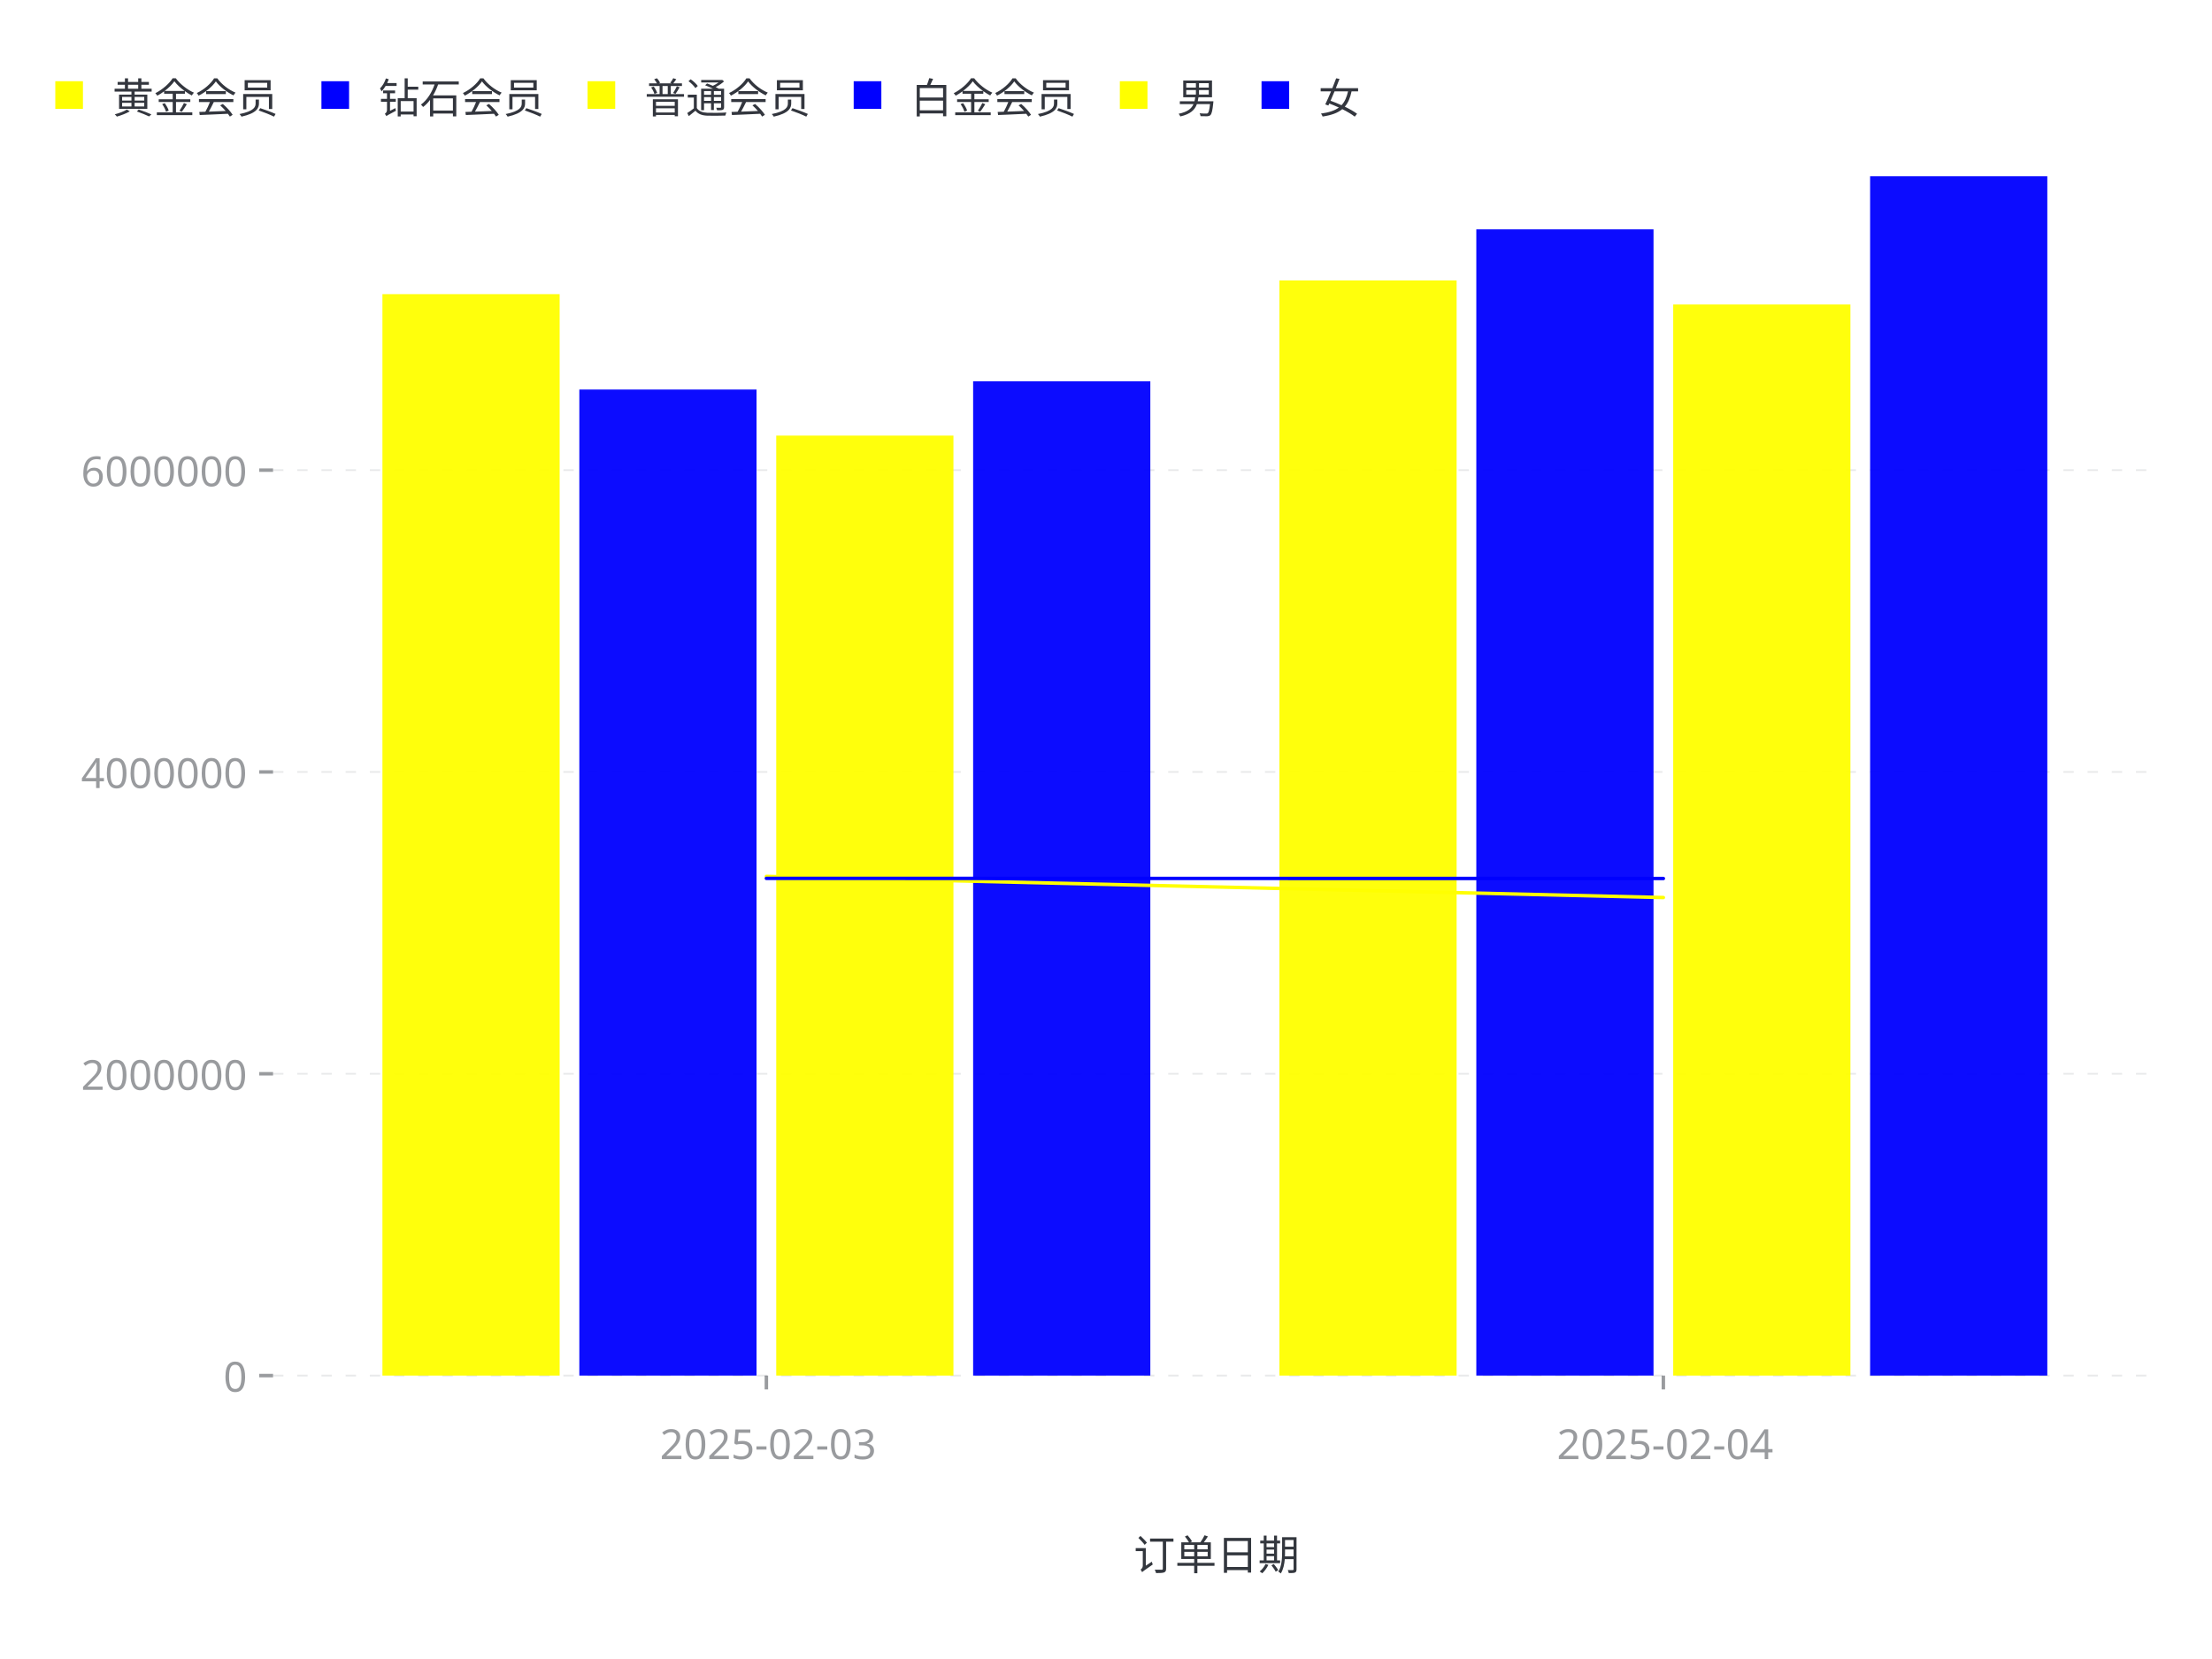
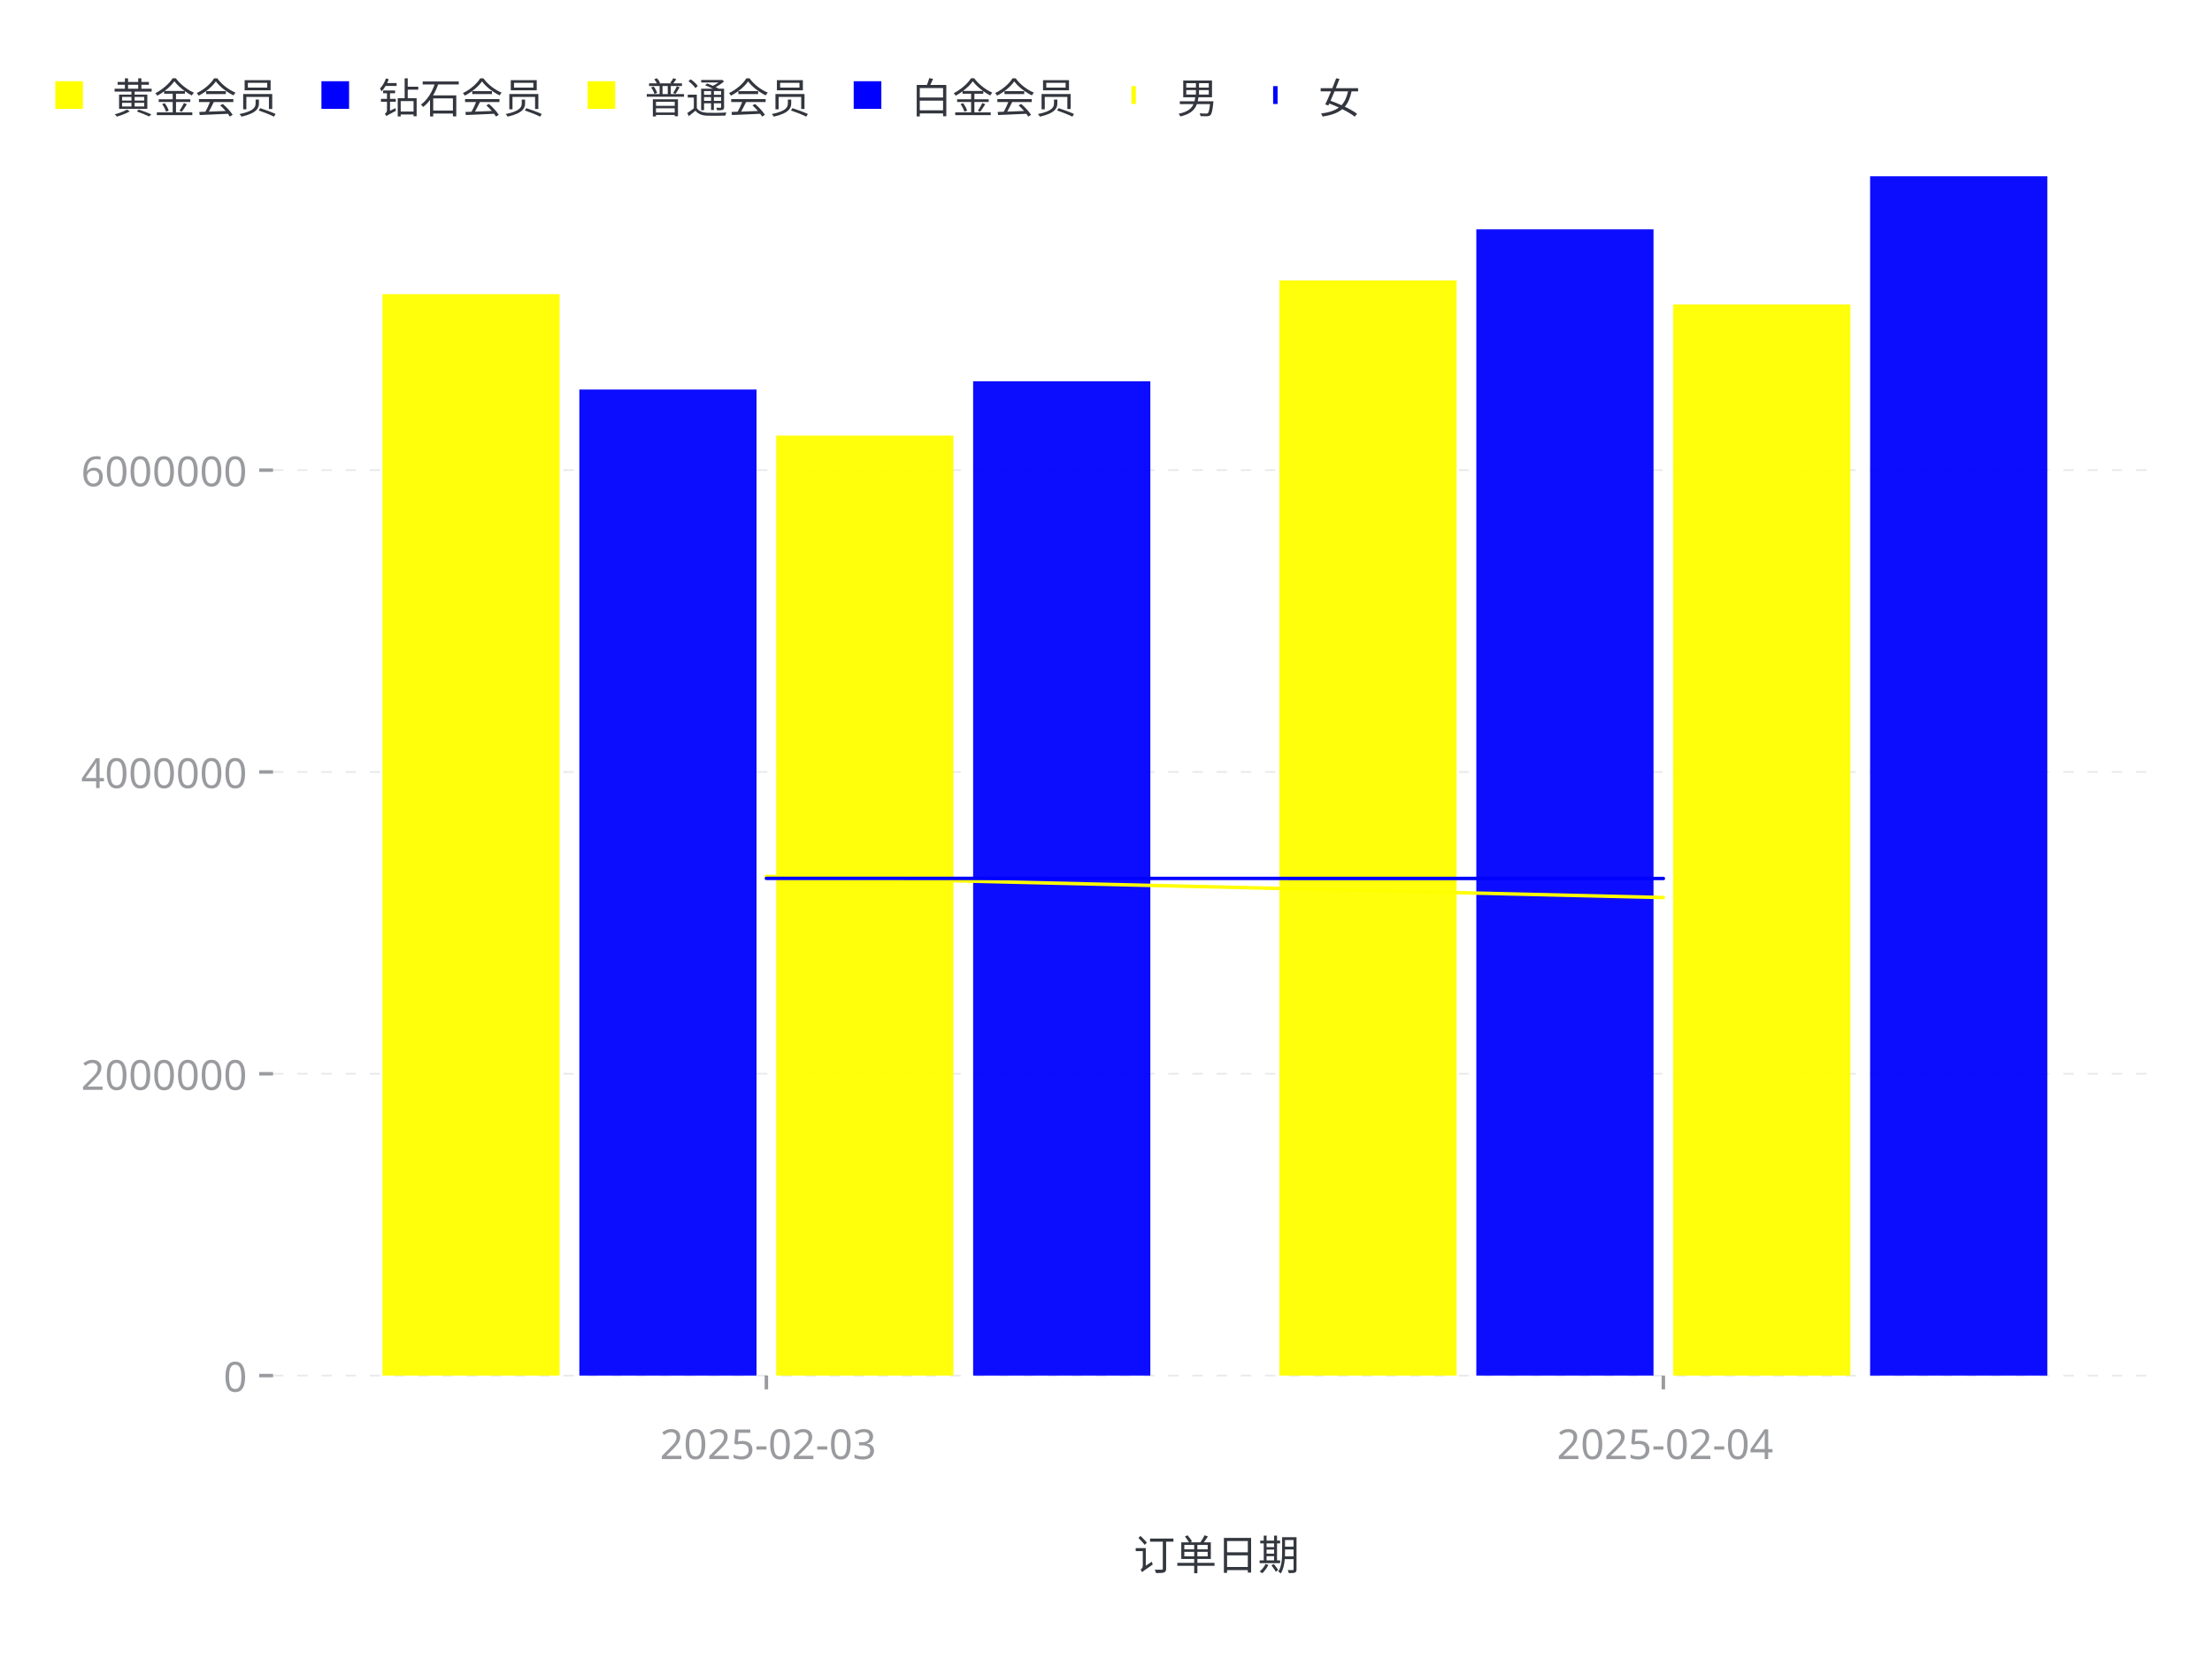
<svg xmlns="http://www.w3.org/2000/svg" width="640" height="480" color-interpolation-filters="sRGB" style="background: transparent;">
  <defs>
    <clipPath id="b" transform="matrix(1 0 0 1 -16 -16)">
      <use href="#a" transform="matrix(1 0 0 1 16 16)" />
    </clipPath>
  </defs>
  <g>
    <g fill="none">
      <g fill="none" class="view">
        <g>
          <path width="640" height="480" x="0" y="0" fill="rgba(0,0,0,0)" d="m0 0 640 0 0 480-640 0z" class="area" />
        </g>
        <g>
          <path width="608" height="448" x="16" y="16" fill="rgba(0,0,0,0)" d="m16 16 608 0 0 448-608 0z" class="area" />
        </g>
        <g>
          <path width="545" height="347" x="79" y="51" fill="rgba(0,0,0,0)" d="m79 51 545 0 0 347-545 0z" class="area" />
        </g>
        <g>
          <path width="545" height="347" x="79" y="51" fill="rgba(0,0,0,0)" d="m79 51 545 0 0 347-545 0z" class="area" />
        </g>
        <g fill="none" class="component">
          <g fill="none" transform="matrix(1 0 0 1 16 16)">
            <g fill="none" class="legend-category">
              <g fill="none" class="legend-title-group">
                <g fill="none" class="legend-title" />
              </g>
              <g fill="none" class="legend-items-group">
                <g fill="none" class="legend-items">
                  <g fill="none" class="items-navigator">
                    <g fill="none" class="navigator-content-group" clip-path="url(#b)">
                      <g fill="none" class="navigator-play-window">
                        <g fill="none" class="items-item-page">
                          <g fill="none" class="items-item g2-legend-item">
                            <g fill="none" class="legend-category-item-background-group">
                              <g>
                                <path width="65" height="23" fill="rgba(0,0,0,0)" d="m0 0 65 0 0 23-65 0z" class="legend-category-item-background g2-legend-background" visibility="visible" />
                              </g>
                            </g>
                            <g fill="none" class="legend-category-item-marker-group" transform="matrix(.5 0 0 .5 4 11.5)">
                              <g>
                                <path fill="rgba(255,255,0,1)" stroke-width="0" d="m-8-8 16 0 0 16-16 0Z" class="legend-category-item-marker g2-legend-marker" visibility="visible" />
                              </g>
                            </g>
                            <g fill="none" class="legend-category-item-label-group" transform="matrix(1 0 0 1 16 11.5)">
                              <g>
                                <text fill="rgba(29,33,41,1)" fill-opacity=".9" stroke-width="1" class="legend-category-item-label g2-legend-label" dominant-baseline="central" dx=".5" dy="0" font-family="sans-serif" font-size="12" font-style="normal" font-variant="normal" font-weight="normal" paint-order="stroke" style="transform:translate(0px, 0px);" text-anchor="left" visibility="visible">黄金会员</text>
                              </g>
                            </g>
                            <g fill="none" class="legend-category-item-value-group" />
                          </g>
                          <g fill="none" class="items-item g2-legend-item" transform="matrix(1 0 0 1 77 0)">
                            <g fill="none" class="legend-category-item-background-group">
                              <g>
                                <path width="65" height="23" fill="rgba(0,0,0,0)" d="m0 0 65 0 0 23-65 0z" class="legend-category-item-background g2-legend-background" visibility="visible" />
                              </g>
                            </g>
                            <g fill="none" class="legend-category-item-marker-group" transform="matrix(.5 0 0 .5 4 11.5)">
                              <g>
                                <path fill="rgba(0,0,255,1)" stroke-width="0" d="m-8-8 16 0 0 16-16 0Z" class="legend-category-item-marker g2-legend-marker" visibility="visible" />
                              </g>
                            </g>
                            <g fill="none" class="legend-category-item-label-group" transform="matrix(1 0 0 1 16 11.5)">
                              <g>
                                <text fill="rgba(29,33,41,1)" fill-opacity=".9" stroke-width="1" class="legend-category-item-label g2-legend-label" dominant-baseline="central" dx=".5" dy="0" font-family="sans-serif" font-size="12" font-style="normal" font-variant="normal" font-weight="normal" paint-order="stroke" style="transform:translate(0px, 0px);" text-anchor="left" visibility="visible">钻石会员</text>
                              </g>
                            </g>
                            <g fill="none" class="legend-category-item-value-group" />
                          </g>
                          <g fill="none" class="items-item g2-legend-item" transform="matrix(1 0 0 1 154 0)">
                            <g fill="none" class="legend-category-item-background-group">
                              <g>
                                <path width="65" height="23" fill="rgba(0,0,0,0)" d="m0 0 65 0 0 23-65 0z" class="legend-category-item-background g2-legend-background" visibility="visible" />
                              </g>
                            </g>
                            <g fill="none" class="legend-category-item-marker-group" transform="matrix(.5 0 0 .5 4 11.5)">
                              <g>
                                <path fill="rgba(255,255,0,1)" stroke-width="0" d="m-8-8 16 0 0 16-16 0Z" class="legend-category-item-marker g2-legend-marker" visibility="visible" />
                              </g>
                            </g>
                            <g fill="none" class="legend-category-item-label-group" transform="matrix(1 0 0 1 16 11.5)">
                              <g>
                                <text fill="rgba(29,33,41,1)" fill-opacity=".9" stroke-width="1" class="legend-category-item-label g2-legend-label" dominant-baseline="central" dx=".5" dy="0" font-family="sans-serif" font-size="12" font-style="normal" font-variant="normal" font-weight="normal" paint-order="stroke" style="transform:translate(0px, 0px);" text-anchor="left" visibility="visible">普通会员</text>
                              </g>
                            </g>
                            <g fill="none" class="legend-category-item-value-group" />
                          </g>
                          <g fill="none" class="items-item g2-legend-item" transform="matrix(1 0 0 1 231 0)">
                            <g fill="none" class="legend-category-item-background-group">
                              <g>
                                <path width="65" height="23" fill="rgba(0,0,0,0)" d="m0 0 65 0 0 23-65 0z" class="legend-category-item-background g2-legend-background" visibility="visible" />
                              </g>
                            </g>
                            <g fill="none" class="legend-category-item-marker-group" transform="matrix(.5 0 0 .5 4 11.5)">
                              <g>
                                <path fill="rgba(0,0,255,1)" stroke-width="0" d="m-8-8 16 0 0 16-16 0Z" class="legend-category-item-marker g2-legend-marker" visibility="visible" />
                              </g>
                            </g>
                            <g fill="none" class="legend-category-item-label-group" transform="matrix(1 0 0 1 16 11.5)">
                              <g>
                                <text fill="rgba(29,33,41,1)" fill-opacity=".9" stroke-width="1" class="legend-category-item-label g2-legend-label" dominant-baseline="central" dx=".5" dy="0" font-family="sans-serif" font-size="12" font-style="normal" font-variant="normal" font-weight="normal" paint-order="stroke" style="transform:translate(0px, 0px);" text-anchor="left" visibility="visible">白金会员</text>
                              </g>
                            </g>
                            <g fill="none" class="legend-category-item-value-group" />
                          </g>
                          <g fill="none" class="items-item g2-legend-item" transform="matrix(1 0 0 1 308 0)">
                            <g fill="none" class="legend-category-item-background-group">
                              <g>
                                <path width="29" height="23" fill="rgba(0,0,0,0)" d="m0 0 29 0 0 23-29 0z" class="legend-category-item-background g2-legend-background" visibility="visible" />
                              </g>
                            </g>
-                             <g fill="none" class="legend-category-item-marker-group" transform="matrix(.5 0 0 .5 4 11.5)">
-                               <g>
-                                 <path fill="rgba(255,255,0,1)" stroke-width="0" d="m-8-8 16 0 0 16-16 0Z" class="legend-category-item-marker g2-legend-marker" visibility="visible" />
+                             <g fill="none" class="legend-category-item-marker-group" transform="matrix(.32322 0 0 .32322 4 11.5)">
+                               <g>
+                                 <path fill="none" stroke="rgba(255,255,0,1)" stroke-width="4" d="m0 8 0-16" class="legend-category-item-marker g2-legend-marker" visibility="visible" />
                              </g>
                            </g>
                            <g fill="none" class="legend-category-item-label-group" transform="matrix(1 0 0 1 16 11.5)">
                              <g>
                                <text fill="rgba(29,33,41,1)" fill-opacity=".9" stroke-width="1" class="legend-category-item-label g2-legend-label" dominant-baseline="central" dx=".5" dy="0" font-family="sans-serif" font-size="12" font-style="normal" font-variant="normal" font-weight="normal" paint-order="stroke" style="transform:translate(0px, 0px);" text-anchor="left" visibility="visible">男</text>
                              </g>
                            </g>
                            <g fill="none" class="legend-category-item-value-group" />
                          </g>
                          <g fill="none" class="items-item g2-legend-item" transform="matrix(1 0 0 1 349 0)">
                            <g fill="none" class="legend-category-item-background-group">
                              <g>
                                <path width="29" height="23" fill="rgba(0,0,0,0)" d="m0 0 29 0 0 23-29 0z" class="legend-category-item-background g2-legend-background" visibility="visible" />
                              </g>
                            </g>
-                             <g fill="none" class="legend-category-item-marker-group" transform="matrix(.5 0 0 .5 4 11.5)">
-                               <g>
-                                 <path fill="rgba(0,0,255,1)" stroke-width="0" d="m-8-8 16 0 0 16-16 0Z" class="legend-category-item-marker g2-legend-marker" visibility="visible" />
+                             <g fill="none" class="legend-category-item-marker-group" transform="matrix(.32322 0 0 .32322 4 11.5)">
+                               <g>
+                                 <path fill="none" stroke="rgba(0,0,255,1)" stroke-width="4" d="m0 8 0-16" class="legend-category-item-marker g2-legend-marker" visibility="visible" />
                              </g>
                            </g>
                            <g fill="none" class="legend-category-item-label-group" transform="matrix(1 0 0 1 16 11.5)">
                              <g>
                                <text fill="rgba(29,33,41,1)" fill-opacity=".9" stroke-width="1" class="legend-category-item-label g2-legend-label" dominant-baseline="central" dx=".5" dy="0" font-family="sans-serif" font-size="12" font-style="normal" font-variant="normal" font-weight="normal" paint-order="stroke" style="transform:translate(0px, 0px);" text-anchor="left" visibility="visible">女</text>
                              </g>
                            </g>
                            <g fill="none" class="legend-category-item-value-group" />
                          </g>
                        </g>
                      </g>
                    </g>
                    <g fill="none" class="navigator-controller" />
                    <g>
                      <path id="a" width="378" height="23" fill="none" d="m0 0 378 0 0 23-378 0z" class="navigator-clip-path" />
                    </g>
                  </g>
                </g>
              </g>
            </g>
          </g>
        </g>
        <g fill="none" class="component">
          <g fill="none" class="axis">
            <g fill="none" class="axis-grid-group g2-axis-grid-group" />
            <g fill="none" class="axis-main-group g2-axis-main-group">
              <g fill="none" class="axis-line-group g2-axis-line-group">
                <g>
                  <line x1="79" x2="624" y1="398" y2="398" fill="none" stroke="rgba(29,33,41,1)" stroke-opacity=".45" stroke-width=".5" class="axis-line g2-axis-line" opacity="0" />
                </g>
              </g>
              <g fill="none" class="axis-tick-group g2-axis-tick-group">
                <g fill="none" class="axis-tick g2-axis-tick" transform="matrix(1 0 0 1 221.7381 398)">
                  <g>
                    <line x1="0" x2="0" y1="0" y2="4" fill="none" stroke="rgba(29,33,41,1)" stroke-width="1" class="axis-tick-item g2-axis-tick-item" opacity=".45" />
                  </g>
                </g>
                <g fill="none" class="axis-tick g2-axis-tick" transform="matrix(1 0 0 1 481.2619 398)">
                  <g>
                    <line x1="0" x2="0" y1="0" y2="4" fill="none" stroke="rgba(29,33,41,1)" stroke-width="1" class="axis-tick-item g2-axis-tick-item" opacity=".45" />
                  </g>
                </g>
              </g>
              <g fill="none" class="axis-label-group g2-axis-label-group">
                <g fill="none" class="axis-label g2-axis-label" transform="matrix(1 0 0 1 221.7381 406)">
                  <g>
                    <text fill="rgba(29,33,41,1)" stroke-width="1" class="axis-label-item g2-axis-label-item" dominant-baseline="central" dx=".5" dy="11.5" font-family="sans-serif" font-size="12" font-style="normal" font-variant="normal" font-weight="normal" opacity=".45" paint-order="stroke" style="transform:translate(0px, 0px);" text-anchor="middle" visibility="visible">2025-02-03</text>
                  </g>
                </g>
                <g fill="none" class="axis-label g2-axis-label" transform="matrix(1 0 0 1 481.2619 406)">
                  <g>
                    <text fill="rgba(29,33,41,1)" stroke-width="1" class="axis-label-item g2-axis-label-item" dominant-baseline="central" dx=".5" dy="11.5" font-family="sans-serif" font-size="12" font-style="normal" font-variant="normal" font-weight="normal" opacity=".45" paint-order="stroke" style="transform:translate(0px, 0px);" text-anchor="middle" visibility="visible">2025-02-04</text>
                  </g>
                </g>
              </g>
            </g>
            <g fill="none" class="axis-title-group g2-axis-title-group" transform="matrix(1 0 0 1 351.5 452.5)">
              <g transform="matrix(1 0 0 1 0 8)">
                <text fill="rgba(29,33,41,1)" stroke-width="1" class="axis-title g2-axis-title" dominant-baseline="central" dx=".5" dy="-11.5" font-family="sans-serif" font-size="12" font-style="normal" font-variant="normal" font-weight="normal" opacity=".9" paint-order="stroke" style="transform:translate(0px, 0px);" text-anchor="middle">订单日期</text>
              </g>
            </g>
          </g>
        </g>
        <g fill="none" class="component">
          <g fill="none" class="axis">
            <g fill="none" class="axis-grid-group g2-axis-grid-group">
              <g fill="none" class="axis-grid g2-axis-grid">
                <g fill="none" class="grid-line-group">
                  <g>
                    <path fill="none" stroke="rgba(29,33,41,1)" stroke-dasharray="3,4" stroke-opacity=".1" stroke-width=".5" d="m79 398 545 0" class="grid-line" />
                  </g>
                  <g>
                    <path fill="none" stroke="rgba(29,33,41,1)" stroke-dasharray="3,4" stroke-opacity=".1" stroke-width=".5" d="m79 310.675 545 0" class="grid-line" />
                  </g>
                  <g>
                    <path fill="none" stroke="rgba(29,33,41,1)" stroke-dasharray="3,4" stroke-opacity=".1" stroke-width=".5" d="m79 223.351 545 0" class="grid-line" />
                  </g>
                  <g>
                    <path fill="none" stroke="rgba(29,33,41,1)" stroke-dasharray="3,4" stroke-opacity=".1" stroke-width=".5" d="m79 136.026 545 0" class="grid-line" />
                  </g>
                </g>
                <g fill="none" class="grid-region-group" />
              </g>
            </g>
            <g fill="none" class="axis-main-group g2-axis-main-group">
              <g fill="none" class="axis-line-group g2-axis-line-group">
                <g>
                  <line x1="79" x2="79" y1="398" y2="51" fill="none" stroke="rgba(29,33,41,1)" stroke-opacity=".45" stroke-width=".5" class="axis-line g2-axis-line" opacity="0" />
                </g>
              </g>
              <g fill="none" class="axis-tick-group g2-axis-tick-group">
                <g fill="none" class="axis-tick g2-axis-tick" transform="matrix(1 0 0 1 79 398)">
                  <g>
                    <line x1="0" x2="-4" y1="0" y2="0" fill="none" stroke="rgba(29,33,41,1)" stroke-width="1" class="axis-tick-item g2-axis-tick-item" opacity=".45" />
                  </g>
                </g>
                <g fill="none" class="axis-tick g2-axis-tick" transform="matrix(1 0 0 1 79 310.6754)">
                  <g>
                    <line x1="0" x2="-4" y1="0" y2="0" fill="none" stroke="rgba(29,33,41,1)" stroke-width="1" class="axis-tick-item g2-axis-tick-item" opacity=".45" />
                  </g>
                </g>
                <g fill="none" class="axis-tick g2-axis-tick" transform="matrix(1 0 0 1 79 223.3508)">
                  <g>
                    <line x1="0" x2="-4" y1="0" y2="0" fill="none" stroke="rgba(29,33,41,1)" stroke-width="1" class="axis-tick-item g2-axis-tick-item" opacity=".45" />
                  </g>
                </g>
                <g fill="none" class="axis-tick g2-axis-tick" transform="matrix(1 0 0 1 79 136.0262)">
                  <g>
                    <line x1="0" x2="-4" y1="0" y2="0" fill="none" stroke="rgba(29,33,41,1)" stroke-width="1" class="axis-tick-item g2-axis-tick-item" opacity=".45" />
                  </g>
                </g>
              </g>
              <g fill="none" class="axis-label-group g2-axis-label-group">
                <g fill="none" class="axis-label g2-axis-label" transform="matrix(1 0 0 1 71 398)">
                  <g>
                    <text fill="rgba(29,33,41,1)" stroke-width="1" class="axis-label-item g2-axis-label-item" dominant-baseline="central" dx=".5" dy="0" font-family="sans-serif" font-size="12" font-style="normal" font-variant="normal" font-weight="normal" opacity=".45" paint-order="stroke" style="transform:translate(0px, 0px);" text-anchor="end" visibility="visible">0</text>
                  </g>
                </g>
                <g fill="none" class="axis-label g2-axis-label" transform="matrix(1 0 0 1 71 310.6754)">
                  <g>
                    <text fill="rgba(29,33,41,1)" stroke-width="1" class="axis-label-item g2-axis-label-item" dominant-baseline="central" dx=".5" dy="0" font-family="sans-serif" font-size="12" font-style="normal" font-variant="normal" font-weight="normal" opacity=".45" paint-order="stroke" style="transform:translate(0px, 0px);" text-anchor="end" visibility="visible">2000000</text>
                  </g>
                </g>
                <g fill="none" class="axis-label g2-axis-label" transform="matrix(1 0 0 1 71 223.3508)">
                  <g>
                    <text fill="rgba(29,33,41,1)" stroke-width="1" class="axis-label-item g2-axis-label-item" dominant-baseline="central" dx=".5" dy="0" font-family="sans-serif" font-size="12" font-style="normal" font-variant="normal" font-weight="normal" opacity=".45" paint-order="stroke" style="transform:translate(0px, 0px);" text-anchor="end" visibility="visible">4000000</text>
                  </g>
                </g>
                <g fill="none" class="axis-label g2-axis-label" transform="matrix(1 0 0 1 71 136.0262)">
                  <g>
                    <text fill="rgba(29,33,41,1)" stroke-width="1" class="axis-label-item g2-axis-label-item" dominant-baseline="central" dx=".5" dy="0" font-family="sans-serif" font-size="12" font-style="normal" font-variant="normal" font-weight="normal" opacity=".45" paint-order="stroke" style="transform:translate(0px, 0px);" text-anchor="end" visibility="visible">6000000</text>
                  </g>
                </g>
              </g>
            </g>
            <g fill="none" class="axis-title-group g2-axis-title-group" />
          </g>
        </g>
        <g transform="matrix(1 0 0 1 79 51)">
          <path width="545" height="347" fill="rgba(0,0,0,0)" d="m0 0 545 0 0 347-545 0z" class="plot" />
          <g fill="none" class="main-layer">
            <g>
              <path width="51.272" height="312.898" x="31.649" y="34.102" fill="rgba(255,255,0,1)" fill-opacity=".95" stroke="rgba(255,255,0,1)" stroke-width="0" d="m31.649 34.102 51.272 0 0 312.898-51.272 0z" class="element" />
            </g>
            <g>
              <path width="51.272" height="285.296" x="88.618" y="61.704" fill="rgba(0,0,255,1)" fill-opacity=".95" stroke="rgba(0,0,255,1)" stroke-width="0" d="m88.618 61.704 51.272 0 0 285.296-51.272 0z" class="element" />
            </g>
            <g>
              <path width="51.272" height="271.966" x="145.587" y="75.034" fill="rgba(255,255,0,1)" fill-opacity=".95" stroke="rgba(255,255,0,1)" stroke-width="0" d="m145.587 75.034 51.272 0 0 271.966-51.272 0z" class="element" />
            </g>
            <g>
              <path width="51.272" height="287.688" x="202.555" y="59.312" fill="rgba(0,0,255,1)" fill-opacity=".95" stroke="rgba(0,0,255,1)" stroke-width="0" d="m202.555 59.312 51.272 0 0 287.688-51.272 0z" class="element" />
            </g>
            <g>
              <path width="51.272" height="316.863" x="291.173" y="30.137" fill="rgba(255,255,0,1)" fill-opacity=".95" stroke="rgba(255,255,0,1)" stroke-width="0" d="m291.173 30.137 51.272 0 0 316.863-51.272 0z" class="element" />
            </g>
            <g>
              <path width="51.272" height="331.644" x="348.142" y="15.355" fill="rgba(0,0,255,1)" fill-opacity=".95" stroke="rgba(0,0,255,1)" stroke-width="0" d="m348.142 15.355 51.272 0 0 331.644-51.272 0z" class="element" />
            </g>
            <g>
              <path width="51.272" height="309.903" x="405.11" y="37.097" fill="rgba(255,255,0,1)" fill-opacity=".95" stroke="rgba(255,255,0,1)" stroke-width="0" d="m405.11 37.097 51.272 0 0 309.903-51.272 0z" class="element" />
            </g>
            <g>
              <path width="51.272" height="347" x="462.079" y="0" fill="rgba(0,0,255,1)" fill-opacity=".95" stroke="rgba(0,0,255,1)" stroke-width="0" d="m462.079 0 51.272 0 0 347-51.272 0z" class="element" />
            </g>
          </g>
          <g fill="none" class="main-layer">
            <g>
              <path fill="none" stroke="rgba(255,255,0,1)" stroke-linecap="round" stroke-width="1" d="m142.738 202.558 259.524 6.129" class="element" />
            </g>
            <g>
              <path fill="none" stroke="rgba(0,0,255,1)" stroke-linecap="round" stroke-width="1" d="m142.738 203.137 259.524.04" class="element" />
            </g>
          </g>
          <g fill="none" class="label-layer" />
        </g>
      </g>
    </g>
  </g>
</svg>
